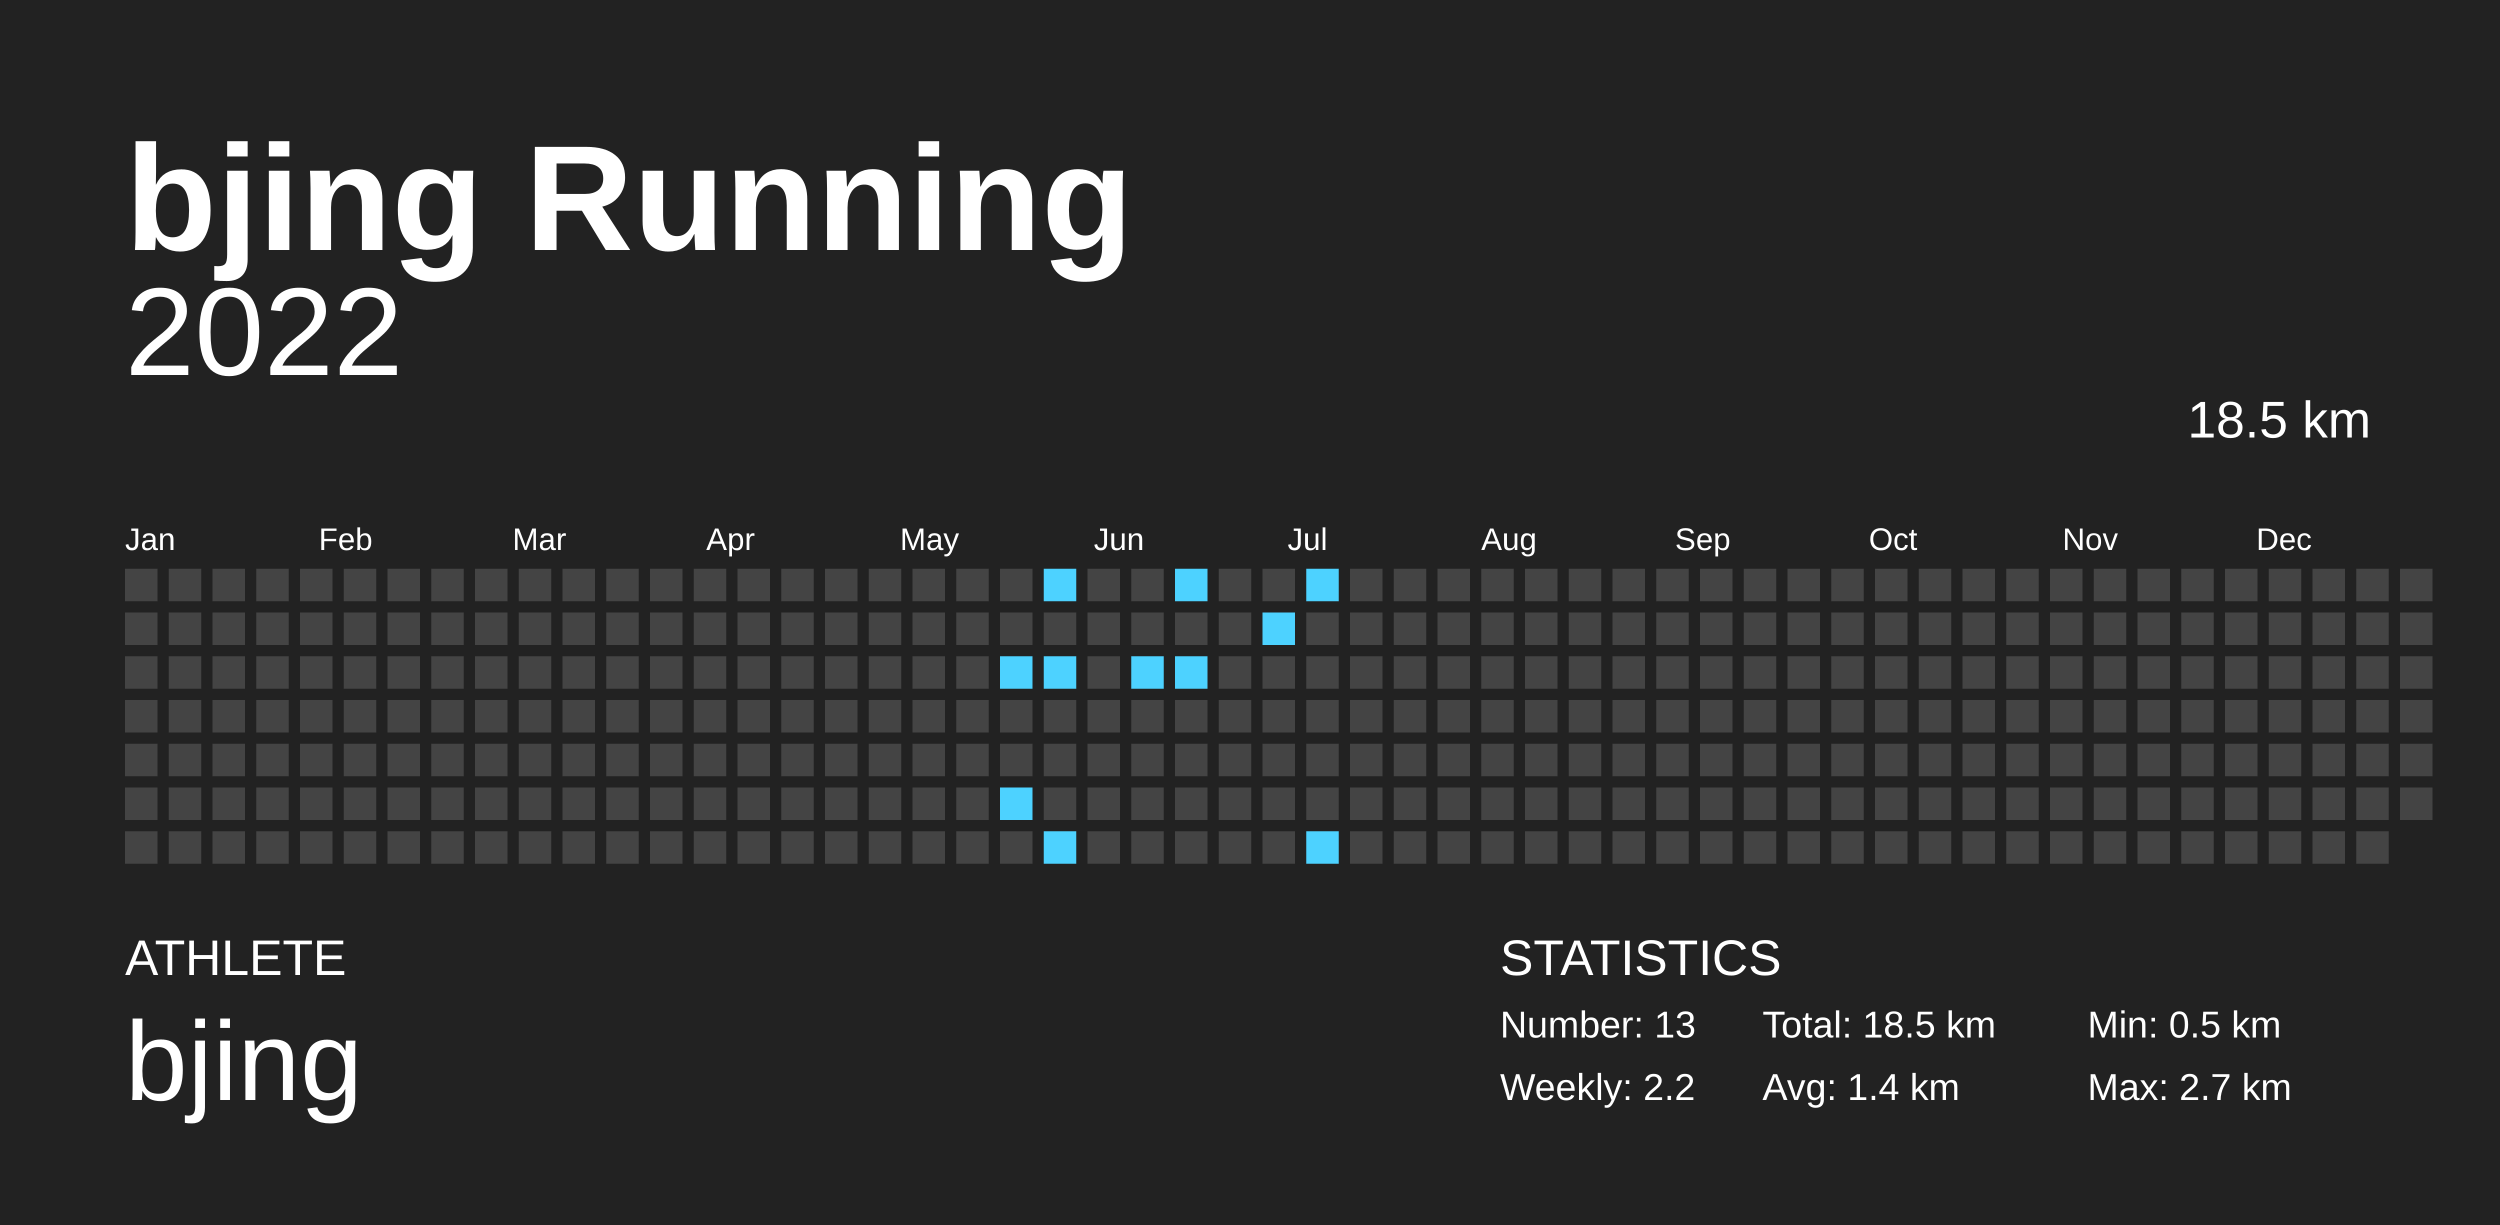
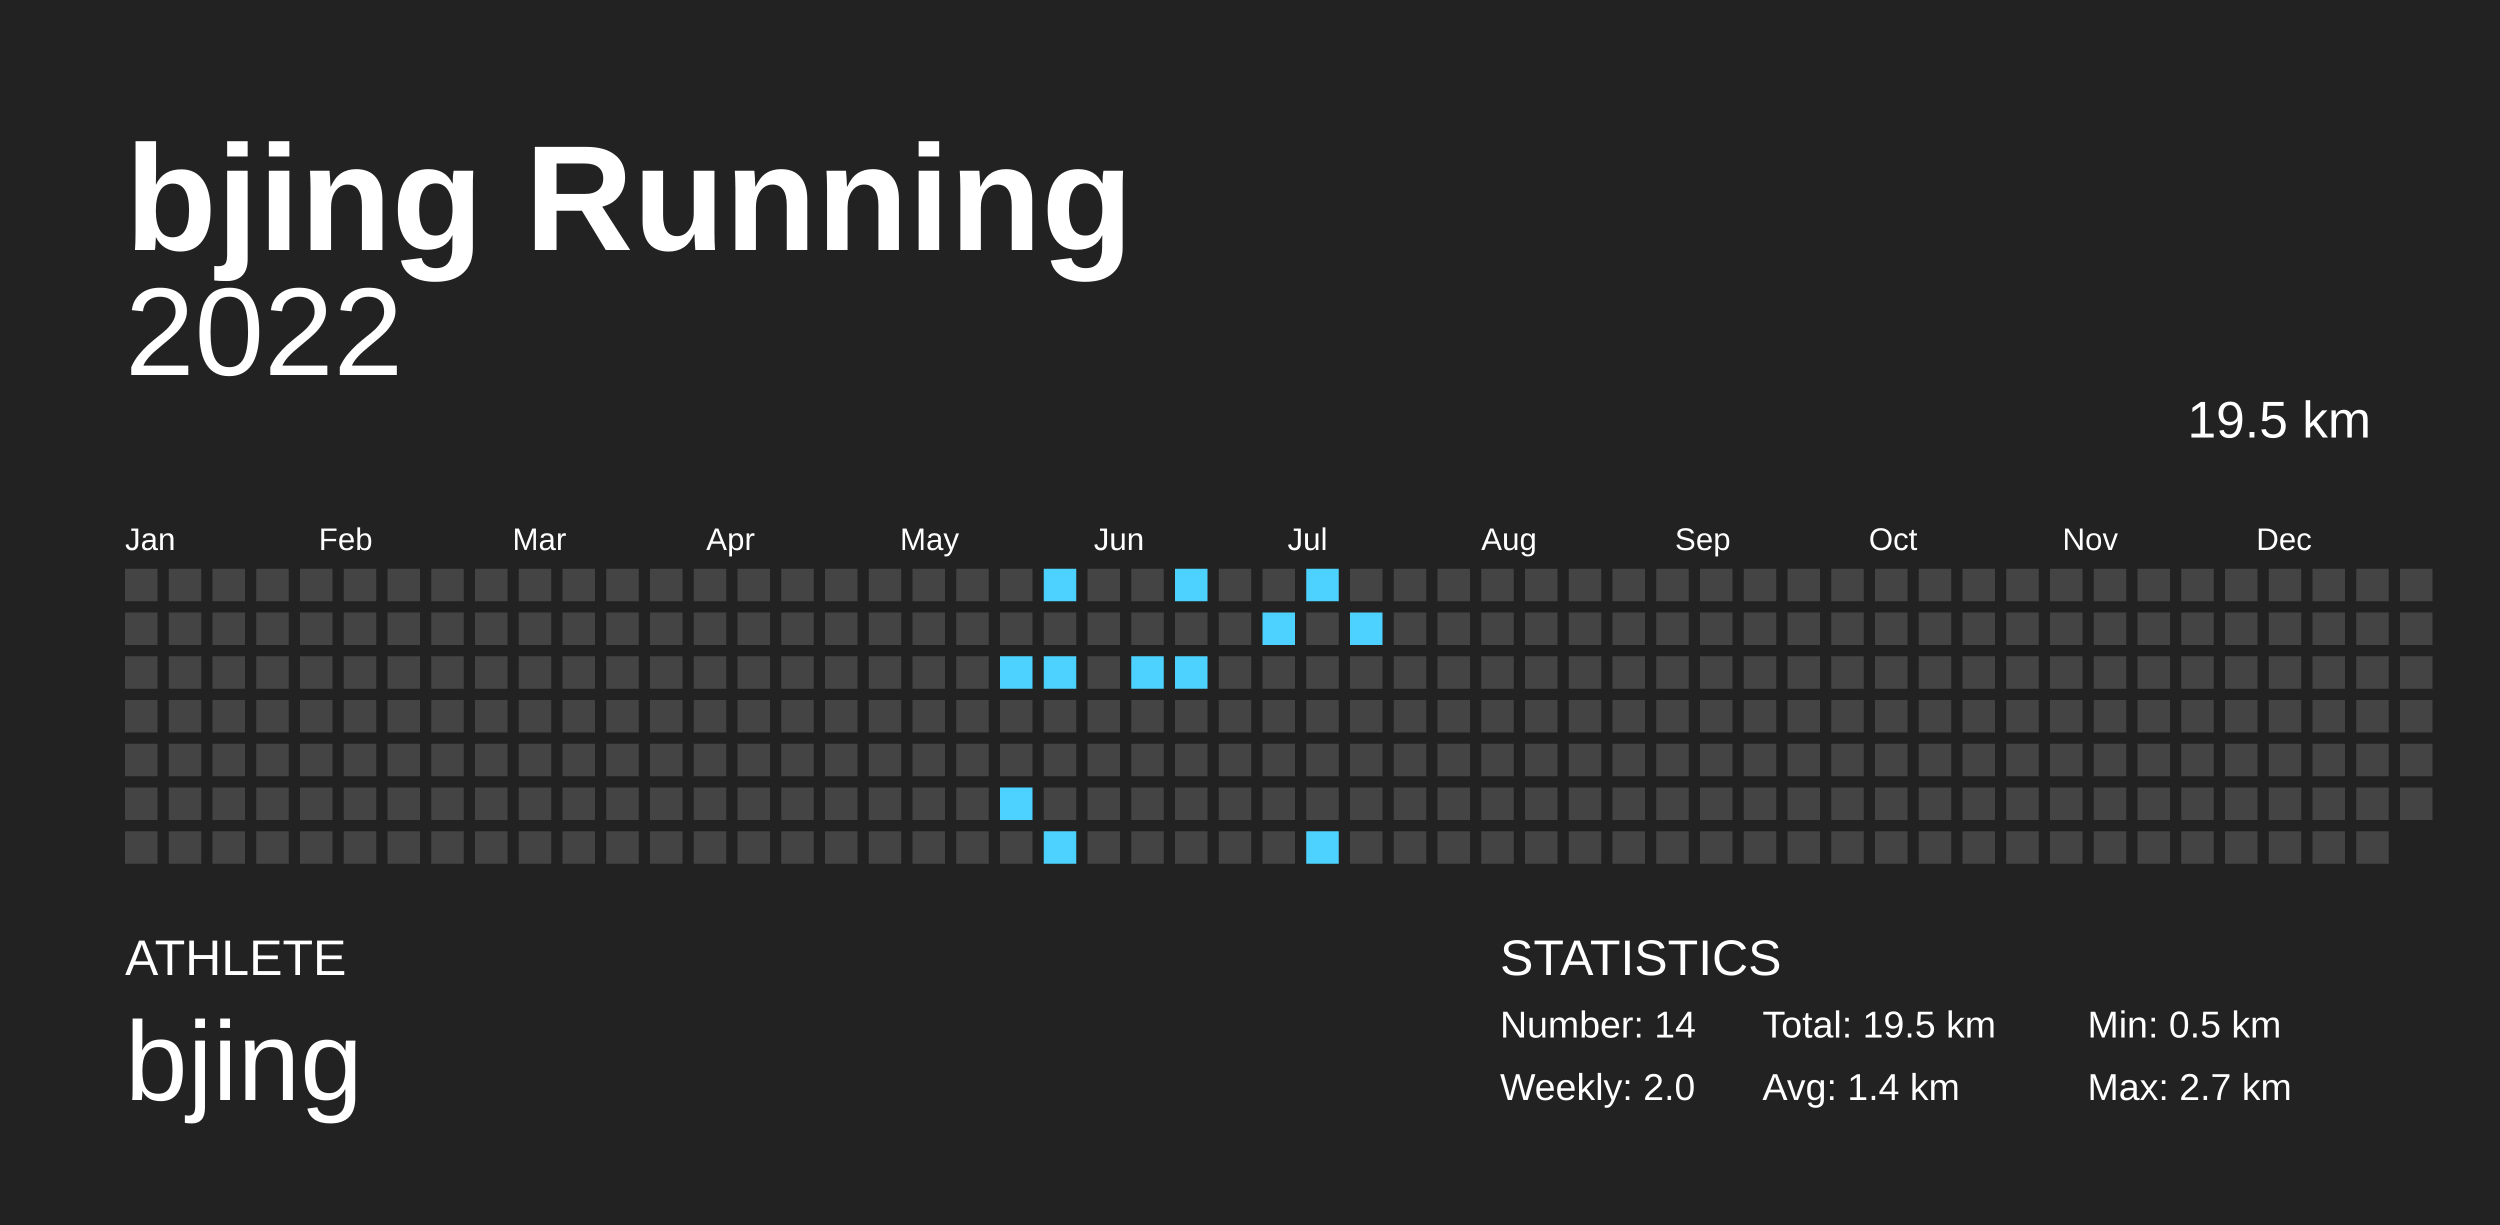
<svg xmlns="http://www.w3.org/2000/svg" baseProfile="full" height="98mm" version="1.1" viewBox="0,0,200,98" width="200mm">
  <defs />
  <rect fill="#222222" height="98" width="200" x="0" y="0" />
  <text fill="#FFFFFF" style="font-size:12px; font-family:Arial; font-weight:bold;" x="10" y="20">bjing Running</text>
  <text fill="#FFFFFF" style="font-size:4px; font-family:Arial" x="10" y="78">ATHLETE</text>
  <text fill="#FFFFFF" style="font-size:9px; font-family:Arial" x="10" y="88">bjing</text>
  <text fill="#FFFFFF" style="font-size:4px; font-family:Arial" x="120" y="78">STATISTICS</text>
-   <text fill="#FFFFFF" style="font-size:3px; font-family:Arial" x="120" y="83">Number: 13</text>
-   <text fill="#FFFFFF" style="font-size:3px; font-family:Arial" x="120" y="88">Weekly: 2.2</text>
-   <text fill="#FFFFFF" style="font-size:3px; font-family:Arial" x="141" y="83">Total: 18.5 km</text>
+   <text fill="#FFFFFF" style="font-size:3px; font-family:Arial" x="120" y="83">Number: 14</text>
+   <text fill="#FFFFFF" style="font-size:3px; font-family:Arial" x="120" y="88">Weekly: 2.0</text>
+   <text fill="#FFFFFF" style="font-size:3px; font-family:Arial" x="141" y="83">Total: 19.5 km</text>
  <text fill="#FFFFFF" style="font-size:3px; font-family:Arial" x="141" y="88">Avg: 1.4 km</text>
  <text fill="#FFFFFF" style="font-size:3px; font-family:Arial" x="167" y="83">Min: 0.5 km</text>
  <text fill="#FFFFFF" style="font-size:3px; font-family:Arial" x="167" y="88">Max: 2.7 km</text>
  <text alignment-baseline="hanging" fill="#FFFFFF" style="font-size:10.0px; font-family:Arial;" x="10" y="30">2022</text>
-   <text alignment-baseline="hanging" fill="#FFFFFF" style="font-size:4.125px; font-family:Arial;" x="175" y="35">18.5 km</text>
+   <text alignment-baseline="hanging" fill="#FFFFFF" style="font-size:4.125px; font-family:Arial;" x="175" y="35">19.5 km</text>
  <text fill="#FFFFFF" style="font-size:2.5px; font-family:Arial" x="10.0" y="44">Jan</text>
  <text fill="#FFFFFF" style="font-size:2.5px; font-family:Arial" x="25.5" y="44">Feb</text>
  <text fill="#FFFFFF" style="font-size:2.5px; font-family:Arial" x="41.0" y="44">Mar</text>
  <text fill="#FFFFFF" style="font-size:2.5px; font-family:Arial" x="56.5" y="44">Apr</text>
  <text fill="#FFFFFF" style="font-size:2.5px; font-family:Arial" x="72.0" y="44">May</text>
  <text fill="#FFFFFF" style="font-size:2.5px; font-family:Arial" x="87.5" y="44">Jun</text>
  <text fill="#FFFFFF" style="font-size:2.5px; font-family:Arial" x="103.0" y="44">Jul</text>
  <text fill="#FFFFFF" style="font-size:2.5px; font-family:Arial" x="118.5" y="44">Aug</text>
  <text fill="#FFFFFF" style="font-size:2.5px; font-family:Arial" x="134.0" y="44">Sep</text>
  <text fill="#FFFFFF" style="font-size:2.5px; font-family:Arial" x="149.5" y="44">Oct</text>
  <text fill="#FFFFFF" style="font-size:2.5px; font-family:Arial" x="165.0" y="44">Nov</text>
  <text fill="#FFFFFF" style="font-size:2.5px; font-family:Arial" x="180.5" y="44">Dec</text>
  <rect fill="#444444" height="2.6" width="2.6" x="10.0" y="45.5" />
  <rect fill="#444444" height="2.6" width="2.6" x="10.0" y="49.0" />
  <rect fill="#444444" height="2.6" width="2.6" x="10.0" y="52.5" />
  <rect fill="#444444" height="2.6" width="2.6" x="10.0" y="56.0" />
  <rect fill="#444444" height="2.6" width="2.6" x="10.0" y="59.5" />
  <rect fill="#444444" height="2.6" width="2.6" x="10.0" y="63.0" />
  <rect fill="#444444" height="2.6" width="2.6" x="10.0" y="66.5" />
  <rect fill="#444444" height="2.6" width="2.6" x="13.5" y="45.5" />
  <rect fill="#444444" height="2.6" width="2.6" x="13.5" y="49.0" />
  <rect fill="#444444" height="2.6" width="2.6" x="13.5" y="52.5" />
  <rect fill="#444444" height="2.6" width="2.6" x="13.5" y="56.0" />
  <rect fill="#444444" height="2.6" width="2.6" x="13.5" y="59.5" />
  <rect fill="#444444" height="2.6" width="2.6" x="13.5" y="63.0" />
  <rect fill="#444444" height="2.6" width="2.6" x="13.5" y="66.5" />
  <rect fill="#444444" height="2.6" width="2.6" x="17.0" y="45.5" />
  <rect fill="#444444" height="2.6" width="2.6" x="17.0" y="49.0" />
  <rect fill="#444444" height="2.6" width="2.6" x="17.0" y="52.5" />
  <rect fill="#444444" height="2.6" width="2.6" x="17.0" y="56.0" />
  <rect fill="#444444" height="2.6" width="2.6" x="17.0" y="59.5" />
  <rect fill="#444444" height="2.6" width="2.6" x="17.0" y="63.0" />
  <rect fill="#444444" height="2.6" width="2.6" x="17.0" y="66.5" />
  <rect fill="#444444" height="2.6" width="2.6" x="20.5" y="45.5" />
  <rect fill="#444444" height="2.6" width="2.6" x="20.5" y="49.0" />
  <rect fill="#444444" height="2.6" width="2.6" x="20.5" y="52.5" />
  <rect fill="#444444" height="2.6" width="2.6" x="20.5" y="56.0" />
  <rect fill="#444444" height="2.6" width="2.6" x="20.5" y="59.5" />
  <rect fill="#444444" height="2.6" width="2.6" x="20.5" y="63.0" />
  <rect fill="#444444" height="2.6" width="2.6" x="20.5" y="66.5" />
  <rect fill="#444444" height="2.6" width="2.6" x="24.0" y="45.5" />
  <rect fill="#444444" height="2.6" width="2.6" x="24.0" y="49.0" />
  <rect fill="#444444" height="2.6" width="2.6" x="24.0" y="52.5" />
  <rect fill="#444444" height="2.6" width="2.6" x="24.0" y="56.0" />
  <rect fill="#444444" height="2.6" width="2.6" x="24.0" y="59.5" />
  <rect fill="#444444" height="2.6" width="2.6" x="24.0" y="63.0" />
  <rect fill="#444444" height="2.6" width="2.6" x="24.0" y="66.5" />
  <rect fill="#444444" height="2.6" width="2.6" x="27.5" y="45.5" />
  <rect fill="#444444" height="2.6" width="2.6" x="27.5" y="49.0" />
  <rect fill="#444444" height="2.6" width="2.6" x="27.5" y="52.5" />
  <rect fill="#444444" height="2.6" width="2.6" x="27.5" y="56.0" />
  <rect fill="#444444" height="2.6" width="2.6" x="27.5" y="59.5" />
  <rect fill="#444444" height="2.6" width="2.6" x="27.5" y="63.0" />
  <rect fill="#444444" height="2.6" width="2.6" x="27.5" y="66.5" />
  <rect fill="#444444" height="2.6" width="2.6" x="31.0" y="45.5" />
  <rect fill="#444444" height="2.6" width="2.6" x="31.0" y="49.0" />
  <rect fill="#444444" height="2.6" width="2.6" x="31.0" y="52.5" />
  <rect fill="#444444" height="2.6" width="2.6" x="31.0" y="56.0" />
  <rect fill="#444444" height="2.6" width="2.6" x="31.0" y="59.5" />
  <rect fill="#444444" height="2.6" width="2.6" x="31.0" y="63.0" />
  <rect fill="#444444" height="2.6" width="2.6" x="31.0" y="66.5" />
  <rect fill="#444444" height="2.6" width="2.6" x="34.5" y="45.5" />
  <rect fill="#444444" height="2.6" width="2.6" x="34.5" y="49.0" />
  <rect fill="#444444" height="2.6" width="2.6" x="34.5" y="52.5" />
  <rect fill="#444444" height="2.6" width="2.6" x="34.5" y="56.0" />
  <rect fill="#444444" height="2.6" width="2.6" x="34.5" y="59.5" />
  <rect fill="#444444" height="2.6" width="2.6" x="34.5" y="63.0" />
  <rect fill="#444444" height="2.6" width="2.6" x="34.5" y="66.5" />
  <rect fill="#444444" height="2.6" width="2.6" x="38.0" y="45.5" />
  <rect fill="#444444" height="2.6" width="2.6" x="38.0" y="49.0" />
  <rect fill="#444444" height="2.6" width="2.6" x="38.0" y="52.5" />
  <rect fill="#444444" height="2.6" width="2.6" x="38.0" y="56.0" />
  <rect fill="#444444" height="2.6" width="2.6" x="38.0" y="59.5" />
  <rect fill="#444444" height="2.6" width="2.6" x="38.0" y="63.0" />
  <rect fill="#444444" height="2.6" width="2.6" x="38.0" y="66.5" />
  <rect fill="#444444" height="2.6" width="2.6" x="41.5" y="45.5" />
  <rect fill="#444444" height="2.6" width="2.6" x="41.5" y="49.0" />
  <rect fill="#444444" height="2.6" width="2.6" x="41.5" y="52.5" />
  <rect fill="#444444" height="2.6" width="2.6" x="41.5" y="56.0" />
  <rect fill="#444444" height="2.6" width="2.6" x="41.5" y="59.5" />
  <rect fill="#444444" height="2.6" width="2.6" x="41.5" y="63.0" />
  <rect fill="#444444" height="2.6" width="2.6" x="41.5" y="66.5" />
  <rect fill="#444444" height="2.6" width="2.6" x="45.0" y="45.5" />
  <rect fill="#444444" height="2.6" width="2.6" x="45.0" y="49.0" />
  <rect fill="#444444" height="2.6" width="2.6" x="45.0" y="52.5" />
  <rect fill="#444444" height="2.6" width="2.6" x="45.0" y="56.0" />
  <rect fill="#444444" height="2.6" width="2.6" x="45.0" y="59.5" />
  <rect fill="#444444" height="2.6" width="2.6" x="45.0" y="63.0" />
  <rect fill="#444444" height="2.6" width="2.6" x="45.0" y="66.5" />
  <rect fill="#444444" height="2.6" width="2.6" x="48.5" y="45.5" />
  <rect fill="#444444" height="2.6" width="2.6" x="48.5" y="49.0" />
  <rect fill="#444444" height="2.6" width="2.6" x="48.5" y="52.5" />
  <rect fill="#444444" height="2.6" width="2.6" x="48.5" y="56.0" />
  <rect fill="#444444" height="2.6" width="2.6" x="48.5" y="59.5" />
  <rect fill="#444444" height="2.6" width="2.6" x="48.5" y="63.0" />
  <rect fill="#444444" height="2.6" width="2.6" x="48.5" y="66.5" />
  <rect fill="#444444" height="2.6" width="2.6" x="52.0" y="45.5" />
  <rect fill="#444444" height="2.6" width="2.6" x="52.0" y="49.0" />
  <rect fill="#444444" height="2.6" width="2.6" x="52.0" y="52.5" />
  <rect fill="#444444" height="2.6" width="2.6" x="52.0" y="56.0" />
  <rect fill="#444444" height="2.6" width="2.6" x="52.0" y="59.5" />
  <rect fill="#444444" height="2.6" width="2.6" x="52.0" y="63.0" />
  <rect fill="#444444" height="2.6" width="2.6" x="52.0" y="66.5" />
  <rect fill="#444444" height="2.6" width="2.6" x="55.5" y="45.5" />
  <rect fill="#444444" height="2.6" width="2.6" x="55.5" y="49.0" />
  <rect fill="#444444" height="2.6" width="2.6" x="55.5" y="52.5" />
  <rect fill="#444444" height="2.6" width="2.6" x="55.5" y="56.0" />
  <rect fill="#444444" height="2.6" width="2.6" x="55.5" y="59.5" />
  <rect fill="#444444" height="2.6" width="2.6" x="55.5" y="63.0" />
  <rect fill="#444444" height="2.6" width="2.6" x="55.5" y="66.5" />
  <rect fill="#444444" height="2.6" width="2.6" x="59.0" y="45.5" />
  <rect fill="#444444" height="2.6" width="2.6" x="59.0" y="49.0" />
  <rect fill="#444444" height="2.6" width="2.6" x="59.0" y="52.5" />
  <rect fill="#444444" height="2.6" width="2.6" x="59.0" y="56.0" />
  <rect fill="#444444" height="2.6" width="2.6" x="59.0" y="59.5" />
  <rect fill="#444444" height="2.6" width="2.6" x="59.0" y="63.0" />
  <rect fill="#444444" height="2.6" width="2.6" x="59.0" y="66.5" />
  <rect fill="#444444" height="2.6" width="2.6" x="62.5" y="45.5" />
  <rect fill="#444444" height="2.6" width="2.6" x="62.5" y="49.0" />
  <rect fill="#444444" height="2.6" width="2.6" x="62.5" y="52.5" />
  <rect fill="#444444" height="2.6" width="2.6" x="62.5" y="56.0" />
  <rect fill="#444444" height="2.6" width="2.6" x="62.5" y="59.5" />
  <rect fill="#444444" height="2.6" width="2.6" x="62.5" y="63.0" />
  <rect fill="#444444" height="2.6" width="2.6" x="62.5" y="66.5" />
  <rect fill="#444444" height="2.6" width="2.6" x="66.0" y="45.5" />
  <rect fill="#444444" height="2.6" width="2.6" x="66.0" y="49.0" />
  <rect fill="#444444" height="2.6" width="2.6" x="66.0" y="52.5" />
  <rect fill="#444444" height="2.6" width="2.6" x="66.0" y="56.0" />
  <rect fill="#444444" height="2.6" width="2.6" x="66.0" y="59.5" />
  <rect fill="#444444" height="2.6" width="2.6" x="66.0" y="63.0" />
  <rect fill="#444444" height="2.6" width="2.6" x="66.0" y="66.5" />
  <rect fill="#444444" height="2.6" width="2.6" x="69.5" y="45.5" />
  <rect fill="#444444" height="2.6" width="2.6" x="69.5" y="49.0" />
  <rect fill="#444444" height="2.6" width="2.6" x="69.5" y="52.5" />
  <rect fill="#444444" height="2.6" width="2.6" x="69.5" y="56.0" />
  <rect fill="#444444" height="2.6" width="2.6" x="69.5" y="59.5" />
  <rect fill="#444444" height="2.6" width="2.6" x="69.5" y="63.0" />
  <rect fill="#444444" height="2.6" width="2.6" x="69.5" y="66.5" />
  <rect fill="#444444" height="2.6" width="2.6" x="73.0" y="45.5" />
  <rect fill="#444444" height="2.6" width="2.6" x="73.0" y="49.0" />
  <rect fill="#444444" height="2.6" width="2.6" x="73.0" y="52.5" />
  <rect fill="#444444" height="2.6" width="2.6" x="73.0" y="56.0" />
  <rect fill="#444444" height="2.6" width="2.6" x="73.0" y="59.5" />
  <rect fill="#444444" height="2.6" width="2.6" x="73.0" y="63.0" />
  <rect fill="#444444" height="2.6" width="2.6" x="73.0" y="66.5" />
  <rect fill="#444444" height="2.6" width="2.6" x="76.5" y="45.5" />
  <rect fill="#444444" height="2.6" width="2.6" x="76.5" y="49.0" />
  <rect fill="#444444" height="2.6" width="2.6" x="76.5" y="52.5" />
  <rect fill="#444444" height="2.6" width="2.6" x="76.5" y="56.0" />
  <rect fill="#444444" height="2.6" width="2.6" x="76.5" y="59.5" />
  <rect fill="#444444" height="2.6" width="2.6" x="76.5" y="63.0" />
  <rect fill="#444444" height="2.6" width="2.6" x="76.5" y="66.5" />
  <rect fill="#444444" height="2.6" width="2.6" x="80.0" y="45.5" />
  <rect fill="#444444" height="2.6" width="2.6" x="80.0" y="49.0" />
  <rect fill="#4dd2ff" height="2.6" width="2.6" x="80.0" y="52.5" />
  <rect fill="#444444" height="2.6" width="2.6" x="80.0" y="56.0" />
  <rect fill="#444444" height="2.6" width="2.6" x="80.0" y="59.5" />
  <rect fill="#4dd2ff" height="2.6" width="2.6" x="80.0" y="63.0" />
  <rect fill="#444444" height="2.6" width="2.6" x="80.0" y="66.5" />
  <rect fill="#4dd2ff" height="2.6" width="2.6" x="83.5" y="45.5" />
  <rect fill="#444444" height="2.6" width="2.6" x="83.5" y="49.0" />
  <rect fill="#4dd2ff" height="2.6" width="2.6" x="83.5" y="52.5" />
  <rect fill="#444444" height="2.6" width="2.6" x="83.5" y="56.0" />
  <rect fill="#444444" height="2.6" width="2.6" x="83.5" y="59.5" />
  <rect fill="#444444" height="2.6" width="2.6" x="83.5" y="63.0" />
  <rect fill="#4dd2ff" height="2.6" width="2.6" x="83.5" y="66.5" />
  <rect fill="#444444" height="2.6" width="2.6" x="87.0" y="45.5" />
  <rect fill="#444444" height="2.6" width="2.6" x="87.0" y="49.0" />
  <rect fill="#444444" height="2.6" width="2.6" x="87.0" y="52.5" />
  <rect fill="#444444" height="2.6" width="2.6" x="87.0" y="56.0" />
  <rect fill="#444444" height="2.6" width="2.6" x="87.0" y="59.5" />
  <rect fill="#444444" height="2.6" width="2.6" x="87.0" y="63.0" />
  <rect fill="#444444" height="2.6" width="2.6" x="87.0" y="66.5" />
  <rect fill="#444444" height="2.6" width="2.6" x="90.5" y="45.5" />
  <rect fill="#444444" height="2.6" width="2.6" x="90.5" y="49.0" />
  <rect fill="#4dd2ff" height="2.6" width="2.6" x="90.5" y="52.5" />
  <rect fill="#444444" height="2.6" width="2.6" x="90.5" y="56.0" />
  <rect fill="#444444" height="2.6" width="2.6" x="90.5" y="59.5" />
  <rect fill="#444444" height="2.6" width="2.6" x="90.5" y="63.0" />
  <rect fill="#444444" height="2.6" width="2.6" x="90.5" y="66.5" />
  <rect fill="#4dd2ff" height="2.6" width="2.6" x="94.0" y="45.5" />
  <rect fill="#444444" height="2.6" width="2.6" x="94.0" y="49.0" />
  <rect fill="#4dd2ff" height="2.6" width="2.6" x="94.0" y="52.5" />
  <rect fill="#444444" height="2.6" width="2.6" x="94.0" y="56.0" />
  <rect fill="#444444" height="2.6" width="2.6" x="94.0" y="59.5" />
  <rect fill="#444444" height="2.6" width="2.6" x="94.0" y="63.0" />
  <rect fill="#444444" height="2.6" width="2.6" x="94.0" y="66.5" />
  <rect fill="#444444" height="2.6" width="2.6" x="97.5" y="45.5" />
  <rect fill="#444444" height="2.6" width="2.6" x="97.5" y="49.0" />
  <rect fill="#444444" height="2.6" width="2.6" x="97.5" y="52.5" />
  <rect fill="#444444" height="2.6" width="2.6" x="97.5" y="56.0" />
  <rect fill="#444444" height="2.6" width="2.6" x="97.5" y="59.5" />
  <rect fill="#444444" height="2.6" width="2.6" x="97.5" y="63.0" />
  <rect fill="#444444" height="2.6" width="2.6" x="97.5" y="66.5" />
  <rect fill="#444444" height="2.6" width="2.6" x="101.0" y="45.5" />
  <rect fill="#4dd2ff" height="2.6" width="2.6" x="101.0" y="49.0" />
  <rect fill="#444444" height="2.6" width="2.6" x="101.0" y="52.5" />
  <rect fill="#444444" height="2.6" width="2.6" x="101.0" y="56.0" />
  <rect fill="#444444" height="2.6" width="2.6" x="101.0" y="59.5" />
  <rect fill="#444444" height="2.6" width="2.6" x="101.0" y="63.0" />
  <rect fill="#444444" height="2.6" width="2.6" x="101.0" y="66.5" />
  <rect fill="#4dd2ff" height="2.6" width="2.6" x="104.5" y="45.5" />
  <rect fill="#444444" height="2.6" width="2.6" x="104.5" y="49.0" />
  <rect fill="#444444" height="2.6" width="2.6" x="104.5" y="52.5" />
  <rect fill="#444444" height="2.6" width="2.6" x="104.5" y="56.0" />
  <rect fill="#444444" height="2.6" width="2.6" x="104.5" y="59.5" />
  <rect fill="#444444" height="2.6" width="2.6" x="104.5" y="63.0" />
  <rect fill="#4dd2ff" height="2.6" width="2.6" x="104.5" y="66.5" />
  <rect fill="#444444" height="2.6" width="2.6" x="108.0" y="45.5" />
-   <rect fill="#444444" height="2.6" width="2.6" x="108.0" y="49.0" />
+   <rect fill="#4dd2ff" height="2.6" width="2.6" x="108.0" y="49.0" />
  <rect fill="#444444" height="2.6" width="2.6" x="108.0" y="52.5" />
  <rect fill="#444444" height="2.6" width="2.6" x="108.0" y="56.0" />
  <rect fill="#444444" height="2.6" width="2.6" x="108.0" y="59.5" />
  <rect fill="#444444" height="2.6" width="2.6" x="108.0" y="63.0" />
  <rect fill="#444444" height="2.6" width="2.6" x="108.0" y="66.5" />
  <rect fill="#444444" height="2.6" width="2.6" x="111.5" y="45.5" />
  <rect fill="#444444" height="2.6" width="2.6" x="111.5" y="49.0" />
  <rect fill="#444444" height="2.6" width="2.6" x="111.5" y="52.5" />
  <rect fill="#444444" height="2.6" width="2.6" x="111.5" y="56.0" />
  <rect fill="#444444" height="2.6" width="2.6" x="111.5" y="59.5" />
  <rect fill="#444444" height="2.6" width="2.6" x="111.5" y="63.0" />
  <rect fill="#444444" height="2.6" width="2.6" x="111.5" y="66.5" />
  <rect fill="#444444" height="2.6" width="2.6" x="115.0" y="45.5" />
  <rect fill="#444444" height="2.6" width="2.6" x="115.0" y="49.0" />
  <rect fill="#444444" height="2.6" width="2.6" x="115.0" y="52.5" />
  <rect fill="#444444" height="2.6" width="2.6" x="115.0" y="56.0" />
  <rect fill="#444444" height="2.6" width="2.6" x="115.0" y="59.5" />
  <rect fill="#444444" height="2.6" width="2.6" x="115.0" y="63.0" />
  <rect fill="#444444" height="2.6" width="2.6" x="115.0" y="66.5" />
  <rect fill="#444444" height="2.6" width="2.6" x="118.5" y="45.5" />
  <rect fill="#444444" height="2.6" width="2.6" x="118.5" y="49.0" />
  <rect fill="#444444" height="2.6" width="2.6" x="118.5" y="52.5" />
  <rect fill="#444444" height="2.6" width="2.6" x="118.5" y="56.0" />
  <rect fill="#444444" height="2.6" width="2.6" x="118.5" y="59.5" />
  <rect fill="#444444" height="2.6" width="2.6" x="118.5" y="63.0" />
  <rect fill="#444444" height="2.6" width="2.6" x="118.5" y="66.5" />
  <rect fill="#444444" height="2.6" width="2.6" x="122.0" y="45.5" />
  <rect fill="#444444" height="2.6" width="2.6" x="122.0" y="49.0" />
  <rect fill="#444444" height="2.6" width="2.6" x="122.0" y="52.5" />
  <rect fill="#444444" height="2.6" width="2.6" x="122.0" y="56.0" />
  <rect fill="#444444" height="2.6" width="2.6" x="122.0" y="59.5" />
  <rect fill="#444444" height="2.6" width="2.6" x="122.0" y="63.0" />
  <rect fill="#444444" height="2.6" width="2.6" x="122.0" y="66.5" />
  <rect fill="#444444" height="2.6" width="2.6" x="125.5" y="45.5" />
  <rect fill="#444444" height="2.6" width="2.6" x="125.5" y="49.0" />
  <rect fill="#444444" height="2.6" width="2.6" x="125.5" y="52.5" />
  <rect fill="#444444" height="2.6" width="2.6" x="125.5" y="56.0" />
  <rect fill="#444444" height="2.6" width="2.6" x="125.5" y="59.5" />
  <rect fill="#444444" height="2.6" width="2.6" x="125.5" y="63.0" />
  <rect fill="#444444" height="2.6" width="2.6" x="125.5" y="66.5" />
  <rect fill="#444444" height="2.6" width="2.6" x="129.0" y="45.5" />
  <rect fill="#444444" height="2.6" width="2.6" x="129.0" y="49.0" />
  <rect fill="#444444" height="2.6" width="2.6" x="129.0" y="52.5" />
  <rect fill="#444444" height="2.6" width="2.6" x="129.0" y="56.0" />
  <rect fill="#444444" height="2.6" width="2.6" x="129.0" y="59.5" />
  <rect fill="#444444" height="2.6" width="2.6" x="129.0" y="63.0" />
  <rect fill="#444444" height="2.6" width="2.6" x="129.0" y="66.5" />
  <rect fill="#444444" height="2.6" width="2.6" x="132.5" y="45.5" />
  <rect fill="#444444" height="2.6" width="2.6" x="132.5" y="49.0" />
  <rect fill="#444444" height="2.6" width="2.6" x="132.5" y="52.5" />
  <rect fill="#444444" height="2.6" width="2.6" x="132.5" y="56.0" />
  <rect fill="#444444" height="2.6" width="2.6" x="132.5" y="59.5" />
  <rect fill="#444444" height="2.6" width="2.6" x="132.5" y="63.0" />
  <rect fill="#444444" height="2.6" width="2.6" x="132.5" y="66.5" />
  <rect fill="#444444" height="2.6" width="2.6" x="136.0" y="45.5" />
  <rect fill="#444444" height="2.6" width="2.6" x="136.0" y="49.0" />
  <rect fill="#444444" height="2.6" width="2.6" x="136.0" y="52.5" />
  <rect fill="#444444" height="2.6" width="2.6" x="136.0" y="56.0" />
  <rect fill="#444444" height="2.6" width="2.6" x="136.0" y="59.5" />
  <rect fill="#444444" height="2.6" width="2.6" x="136.0" y="63.0" />
  <rect fill="#444444" height="2.6" width="2.6" x="136.0" y="66.5" />
  <rect fill="#444444" height="2.6" width="2.6" x="139.5" y="45.5" />
  <rect fill="#444444" height="2.6" width="2.6" x="139.5" y="49.0" />
  <rect fill="#444444" height="2.6" width="2.6" x="139.5" y="52.5" />
  <rect fill="#444444" height="2.6" width="2.6" x="139.5" y="56.0" />
  <rect fill="#444444" height="2.6" width="2.6" x="139.5" y="59.5" />
  <rect fill="#444444" height="2.6" width="2.6" x="139.5" y="63.0" />
  <rect fill="#444444" height="2.6" width="2.6" x="139.5" y="66.5" />
  <rect fill="#444444" height="2.6" width="2.6" x="143.0" y="45.5" />
  <rect fill="#444444" height="2.6" width="2.6" x="143.0" y="49.0" />
  <rect fill="#444444" height="2.6" width="2.6" x="143.0" y="52.5" />
  <rect fill="#444444" height="2.6" width="2.6" x="143.0" y="56.0" />
  <rect fill="#444444" height="2.6" width="2.6" x="143.0" y="59.5" />
  <rect fill="#444444" height="2.6" width="2.6" x="143.0" y="63.0" />
  <rect fill="#444444" height="2.6" width="2.6" x="143.0" y="66.5" />
  <rect fill="#444444" height="2.6" width="2.6" x="146.5" y="45.5" />
  <rect fill="#444444" height="2.6" width="2.6" x="146.5" y="49.0" />
  <rect fill="#444444" height="2.6" width="2.6" x="146.5" y="52.5" />
  <rect fill="#444444" height="2.6" width="2.6" x="146.5" y="56.0" />
  <rect fill="#444444" height="2.6" width="2.6" x="146.5" y="59.5" />
  <rect fill="#444444" height="2.6" width="2.6" x="146.5" y="63.0" />
  <rect fill="#444444" height="2.6" width="2.6" x="146.5" y="66.5" />
  <rect fill="#444444" height="2.6" width="2.6" x="150.0" y="45.5" />
  <rect fill="#444444" height="2.6" width="2.6" x="150.0" y="49.0" />
  <rect fill="#444444" height="2.6" width="2.6" x="150.0" y="52.5" />
  <rect fill="#444444" height="2.6" width="2.6" x="150.0" y="56.0" />
  <rect fill="#444444" height="2.6" width="2.6" x="150.0" y="59.5" />
  <rect fill="#444444" height="2.6" width="2.6" x="150.0" y="63.0" />
  <rect fill="#444444" height="2.6" width="2.6" x="150.0" y="66.5" />
  <rect fill="#444444" height="2.6" width="2.6" x="153.5" y="45.5" />
  <rect fill="#444444" height="2.6" width="2.6" x="153.5" y="49.0" />
  <rect fill="#444444" height="2.6" width="2.6" x="153.5" y="52.5" />
  <rect fill="#444444" height="2.6" width="2.6" x="153.5" y="56.0" />
  <rect fill="#444444" height="2.6" width="2.6" x="153.5" y="59.5" />
  <rect fill="#444444" height="2.6" width="2.6" x="153.5" y="63.0" />
  <rect fill="#444444" height="2.6" width="2.6" x="153.5" y="66.5" />
  <rect fill="#444444" height="2.6" width="2.6" x="157.0" y="45.5" />
  <rect fill="#444444" height="2.6" width="2.6" x="157.0" y="49.0" />
  <rect fill="#444444" height="2.6" width="2.6" x="157.0" y="52.5" />
  <rect fill="#444444" height="2.6" width="2.6" x="157.0" y="56.0" />
  <rect fill="#444444" height="2.6" width="2.6" x="157.0" y="59.5" />
  <rect fill="#444444" height="2.6" width="2.6" x="157.0" y="63.0" />
  <rect fill="#444444" height="2.6" width="2.6" x="157.0" y="66.5" />
  <rect fill="#444444" height="2.6" width="2.6" x="160.5" y="45.5" />
  <rect fill="#444444" height="2.6" width="2.6" x="160.5" y="49.0" />
  <rect fill="#444444" height="2.6" width="2.6" x="160.5" y="52.5" />
  <rect fill="#444444" height="2.6" width="2.6" x="160.5" y="56.0" />
  <rect fill="#444444" height="2.6" width="2.6" x="160.5" y="59.5" />
  <rect fill="#444444" height="2.6" width="2.6" x="160.5" y="63.0" />
  <rect fill="#444444" height="2.6" width="2.6" x="160.5" y="66.5" />
  <rect fill="#444444" height="2.6" width="2.6" x="164.0" y="45.5" />
  <rect fill="#444444" height="2.6" width="2.6" x="164.0" y="49.0" />
  <rect fill="#444444" height="2.6" width="2.6" x="164.0" y="52.5" />
  <rect fill="#444444" height="2.6" width="2.6" x="164.0" y="56.0" />
  <rect fill="#444444" height="2.6" width="2.6" x="164.0" y="59.5" />
  <rect fill="#444444" height="2.6" width="2.6" x="164.0" y="63.0" />
  <rect fill="#444444" height="2.6" width="2.6" x="164.0" y="66.5" />
  <rect fill="#444444" height="2.6" width="2.6" x="167.5" y="45.5" />
  <rect fill="#444444" height="2.6" width="2.6" x="167.5" y="49.0" />
  <rect fill="#444444" height="2.6" width="2.6" x="167.5" y="52.5" />
  <rect fill="#444444" height="2.6" width="2.6" x="167.5" y="56.0" />
  <rect fill="#444444" height="2.6" width="2.6" x="167.5" y="59.5" />
  <rect fill="#444444" height="2.6" width="2.6" x="167.5" y="63.0" />
  <rect fill="#444444" height="2.6" width="2.6" x="167.5" y="66.5" />
  <rect fill="#444444" height="2.6" width="2.6" x="171.0" y="45.5" />
  <rect fill="#444444" height="2.6" width="2.6" x="171.0" y="49.0" />
  <rect fill="#444444" height="2.6" width="2.6" x="171.0" y="52.5" />
  <rect fill="#444444" height="2.6" width="2.6" x="171.0" y="56.0" />
  <rect fill="#444444" height="2.6" width="2.6" x="171.0" y="59.5" />
  <rect fill="#444444" height="2.6" width="2.6" x="171.0" y="63.0" />
  <rect fill="#444444" height="2.6" width="2.6" x="171.0" y="66.5" />
  <rect fill="#444444" height="2.6" width="2.6" x="174.5" y="45.5" />
  <rect fill="#444444" height="2.6" width="2.6" x="174.5" y="49.0" />
  <rect fill="#444444" height="2.6" width="2.6" x="174.5" y="52.5" />
  <rect fill="#444444" height="2.6" width="2.6" x="174.5" y="56.0" />
  <rect fill="#444444" height="2.6" width="2.6" x="174.5" y="59.5" />
  <rect fill="#444444" height="2.6" width="2.6" x="174.5" y="63.0" />
  <rect fill="#444444" height="2.6" width="2.6" x="174.5" y="66.5" />
  <rect fill="#444444" height="2.6" width="2.6" x="178.0" y="45.5" />
  <rect fill="#444444" height="2.6" width="2.6" x="178.0" y="49.0" />
  <rect fill="#444444" height="2.6" width="2.6" x="178.0" y="52.5" />
  <rect fill="#444444" height="2.6" width="2.6" x="178.0" y="56.0" />
  <rect fill="#444444" height="2.6" width="2.6" x="178.0" y="59.5" />
  <rect fill="#444444" height="2.6" width="2.6" x="178.0" y="63.0" />
  <rect fill="#444444" height="2.6" width="2.6" x="178.0" y="66.5" />
  <rect fill="#444444" height="2.6" width="2.6" x="181.5" y="45.5" />
  <rect fill="#444444" height="2.6" width="2.6" x="181.5" y="49.0" />
  <rect fill="#444444" height="2.6" width="2.6" x="181.5" y="52.5" />
  <rect fill="#444444" height="2.6" width="2.6" x="181.5" y="56.0" />
  <rect fill="#444444" height="2.6" width="2.6" x="181.5" y="59.5" />
  <rect fill="#444444" height="2.6" width="2.6" x="181.5" y="63.0" />
  <rect fill="#444444" height="2.6" width="2.6" x="181.5" y="66.5" />
  <rect fill="#444444" height="2.6" width="2.6" x="185.0" y="45.5" />
  <rect fill="#444444" height="2.6" width="2.6" x="185.0" y="49.0" />
  <rect fill="#444444" height="2.6" width="2.6" x="185.0" y="52.5" />
  <rect fill="#444444" height="2.6" width="2.6" x="185.0" y="56.0" />
  <rect fill="#444444" height="2.6" width="2.6" x="185.0" y="59.5" />
  <rect fill="#444444" height="2.6" width="2.6" x="185.0" y="63.0" />
  <rect fill="#444444" height="2.6" width="2.6" x="185.0" y="66.5" />
  <rect fill="#444444" height="2.6" width="2.6" x="188.5" y="45.5" />
  <rect fill="#444444" height="2.6" width="2.6" x="188.5" y="49.0" />
  <rect fill="#444444" height="2.6" width="2.6" x="188.5" y="52.5" />
  <rect fill="#444444" height="2.6" width="2.6" x="188.5" y="56.0" />
  <rect fill="#444444" height="2.6" width="2.6" x="188.5" y="59.5" />
  <rect fill="#444444" height="2.6" width="2.6" x="188.5" y="63.0" />
  <rect fill="#444444" height="2.6" width="2.6" x="188.5" y="66.5" />
  <rect fill="#444444" height="2.6" width="2.6" x="192.0" y="45.5" />
  <rect fill="#444444" height="2.6" width="2.6" x="192.0" y="49.0" />
  <rect fill="#444444" height="2.6" width="2.6" x="192.0" y="52.5" />
  <rect fill="#444444" height="2.6" width="2.6" x="192.0" y="56.0" />
  <rect fill="#444444" height="2.6" width="2.6" x="192.0" y="59.5" />
  <rect fill="#444444" height="2.6" width="2.6" x="192.0" y="63.0" />
</svg>
